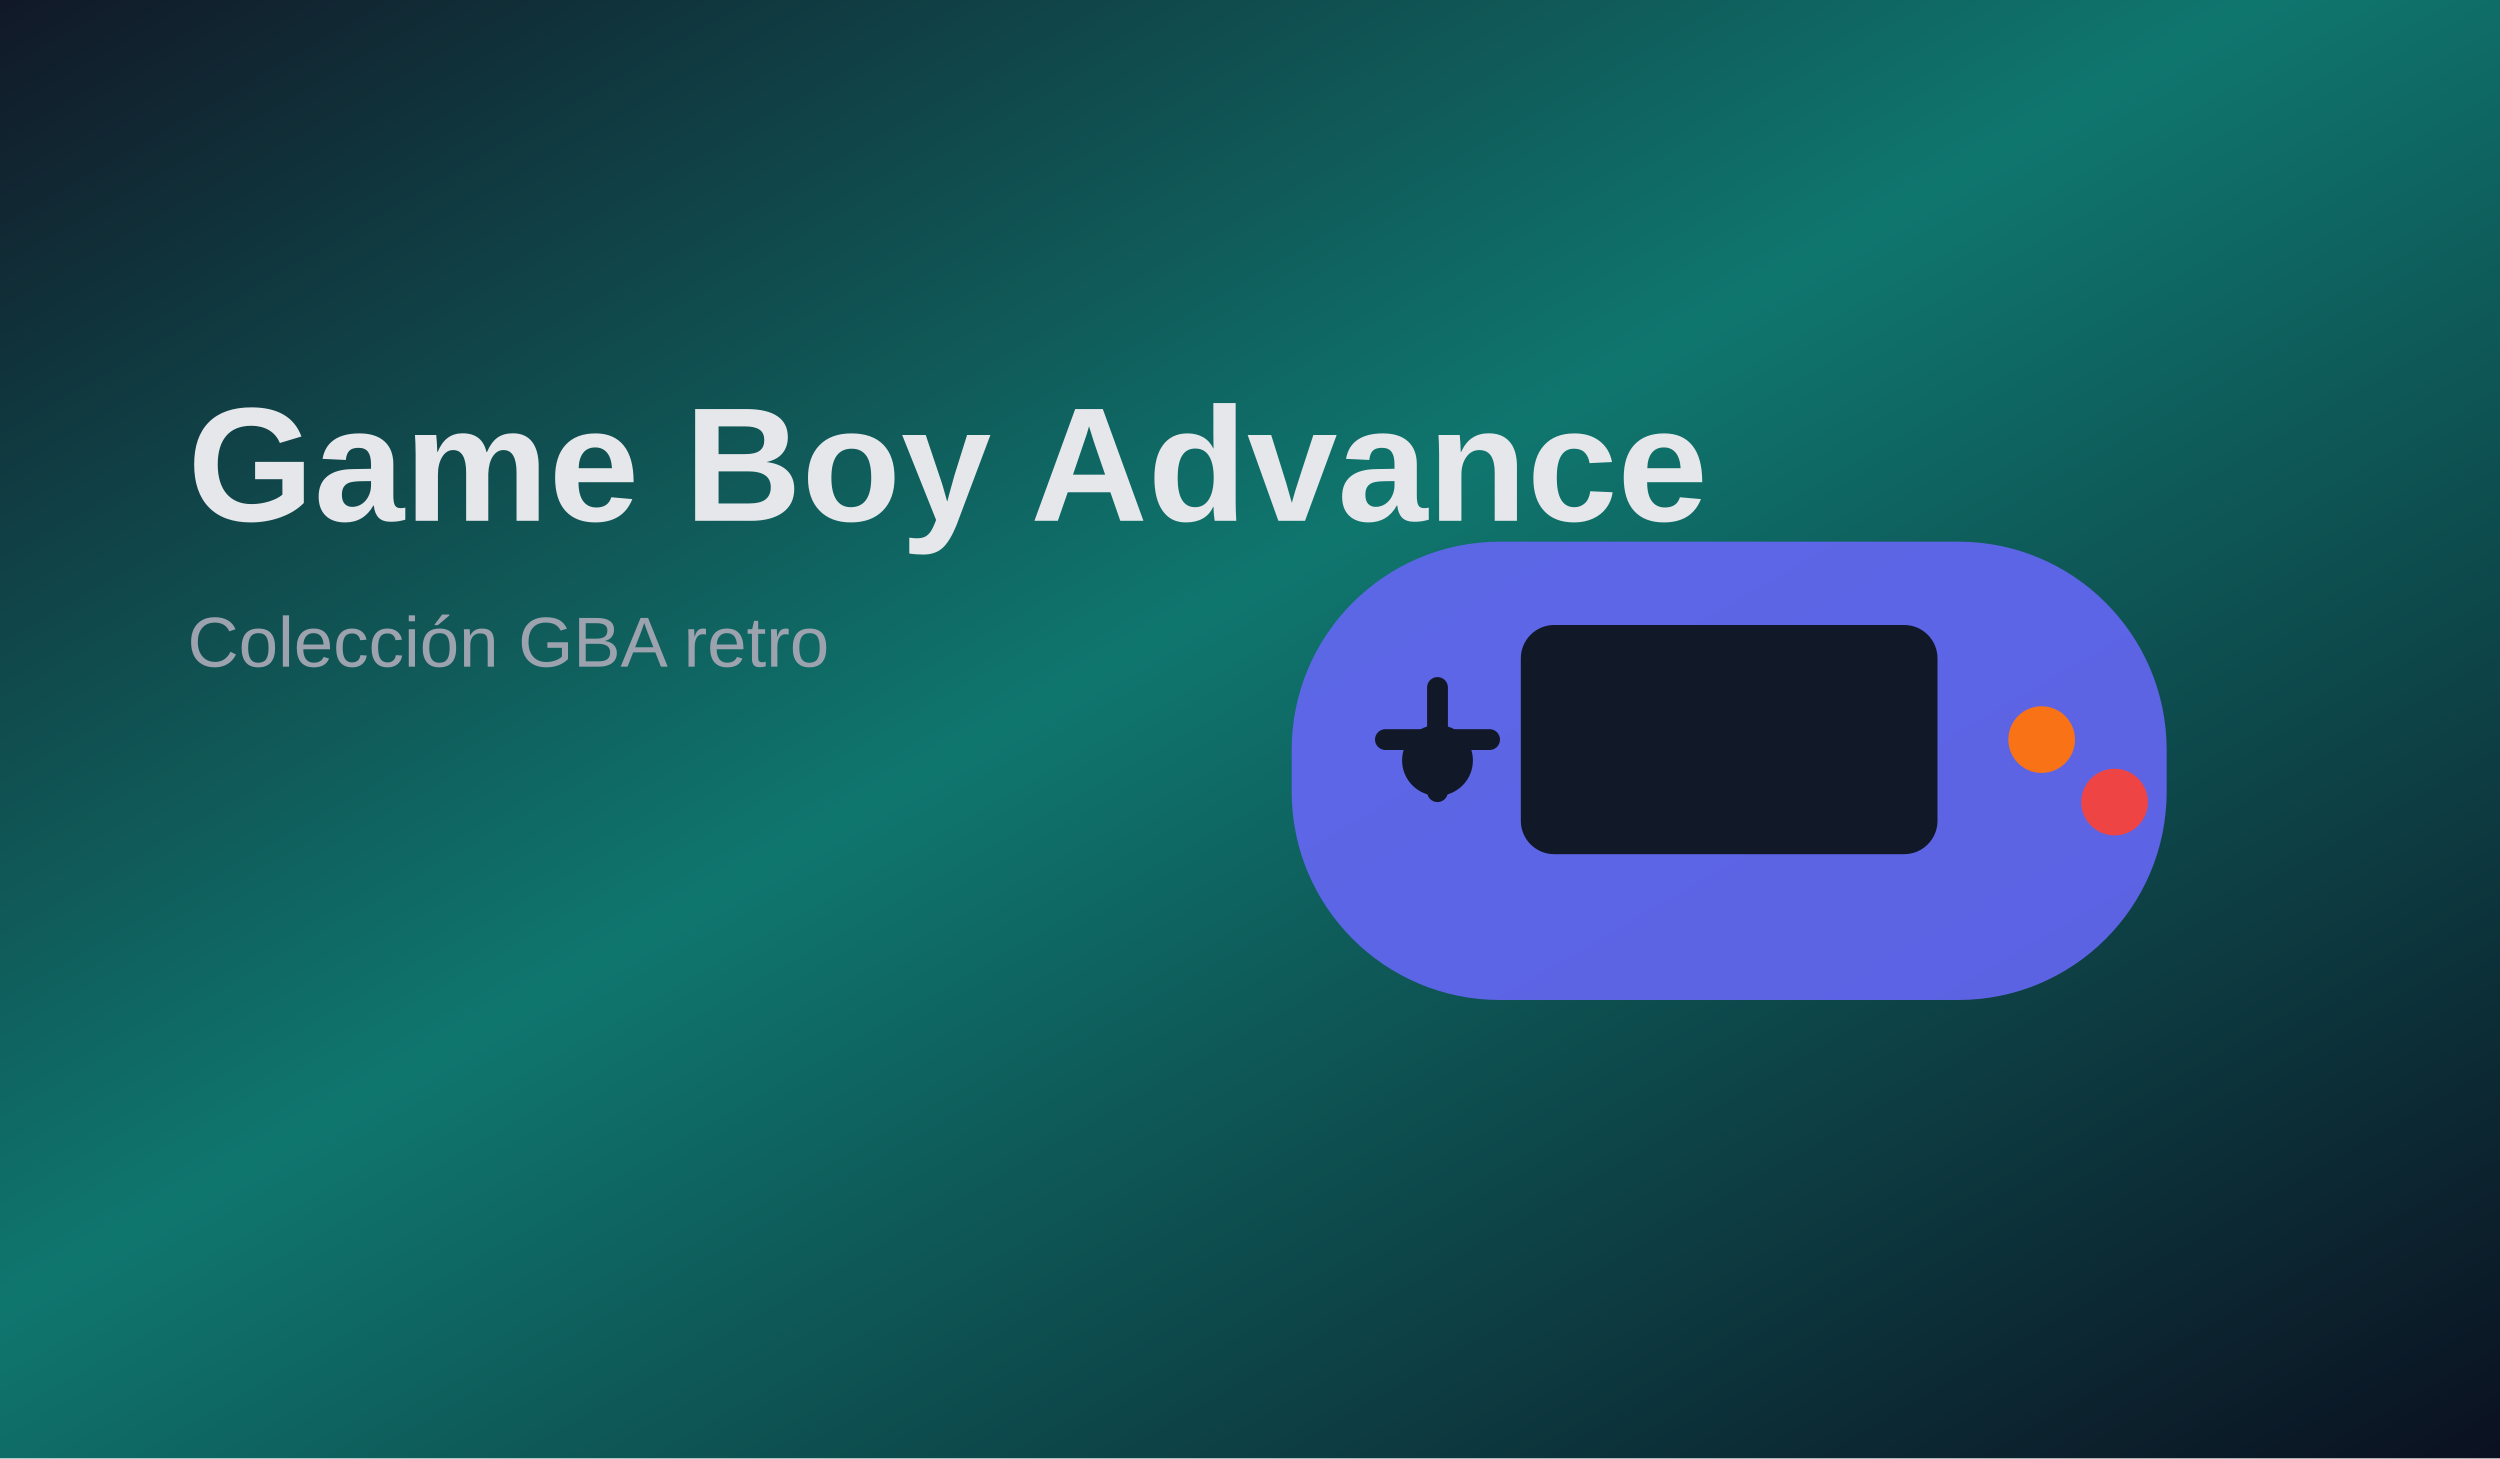
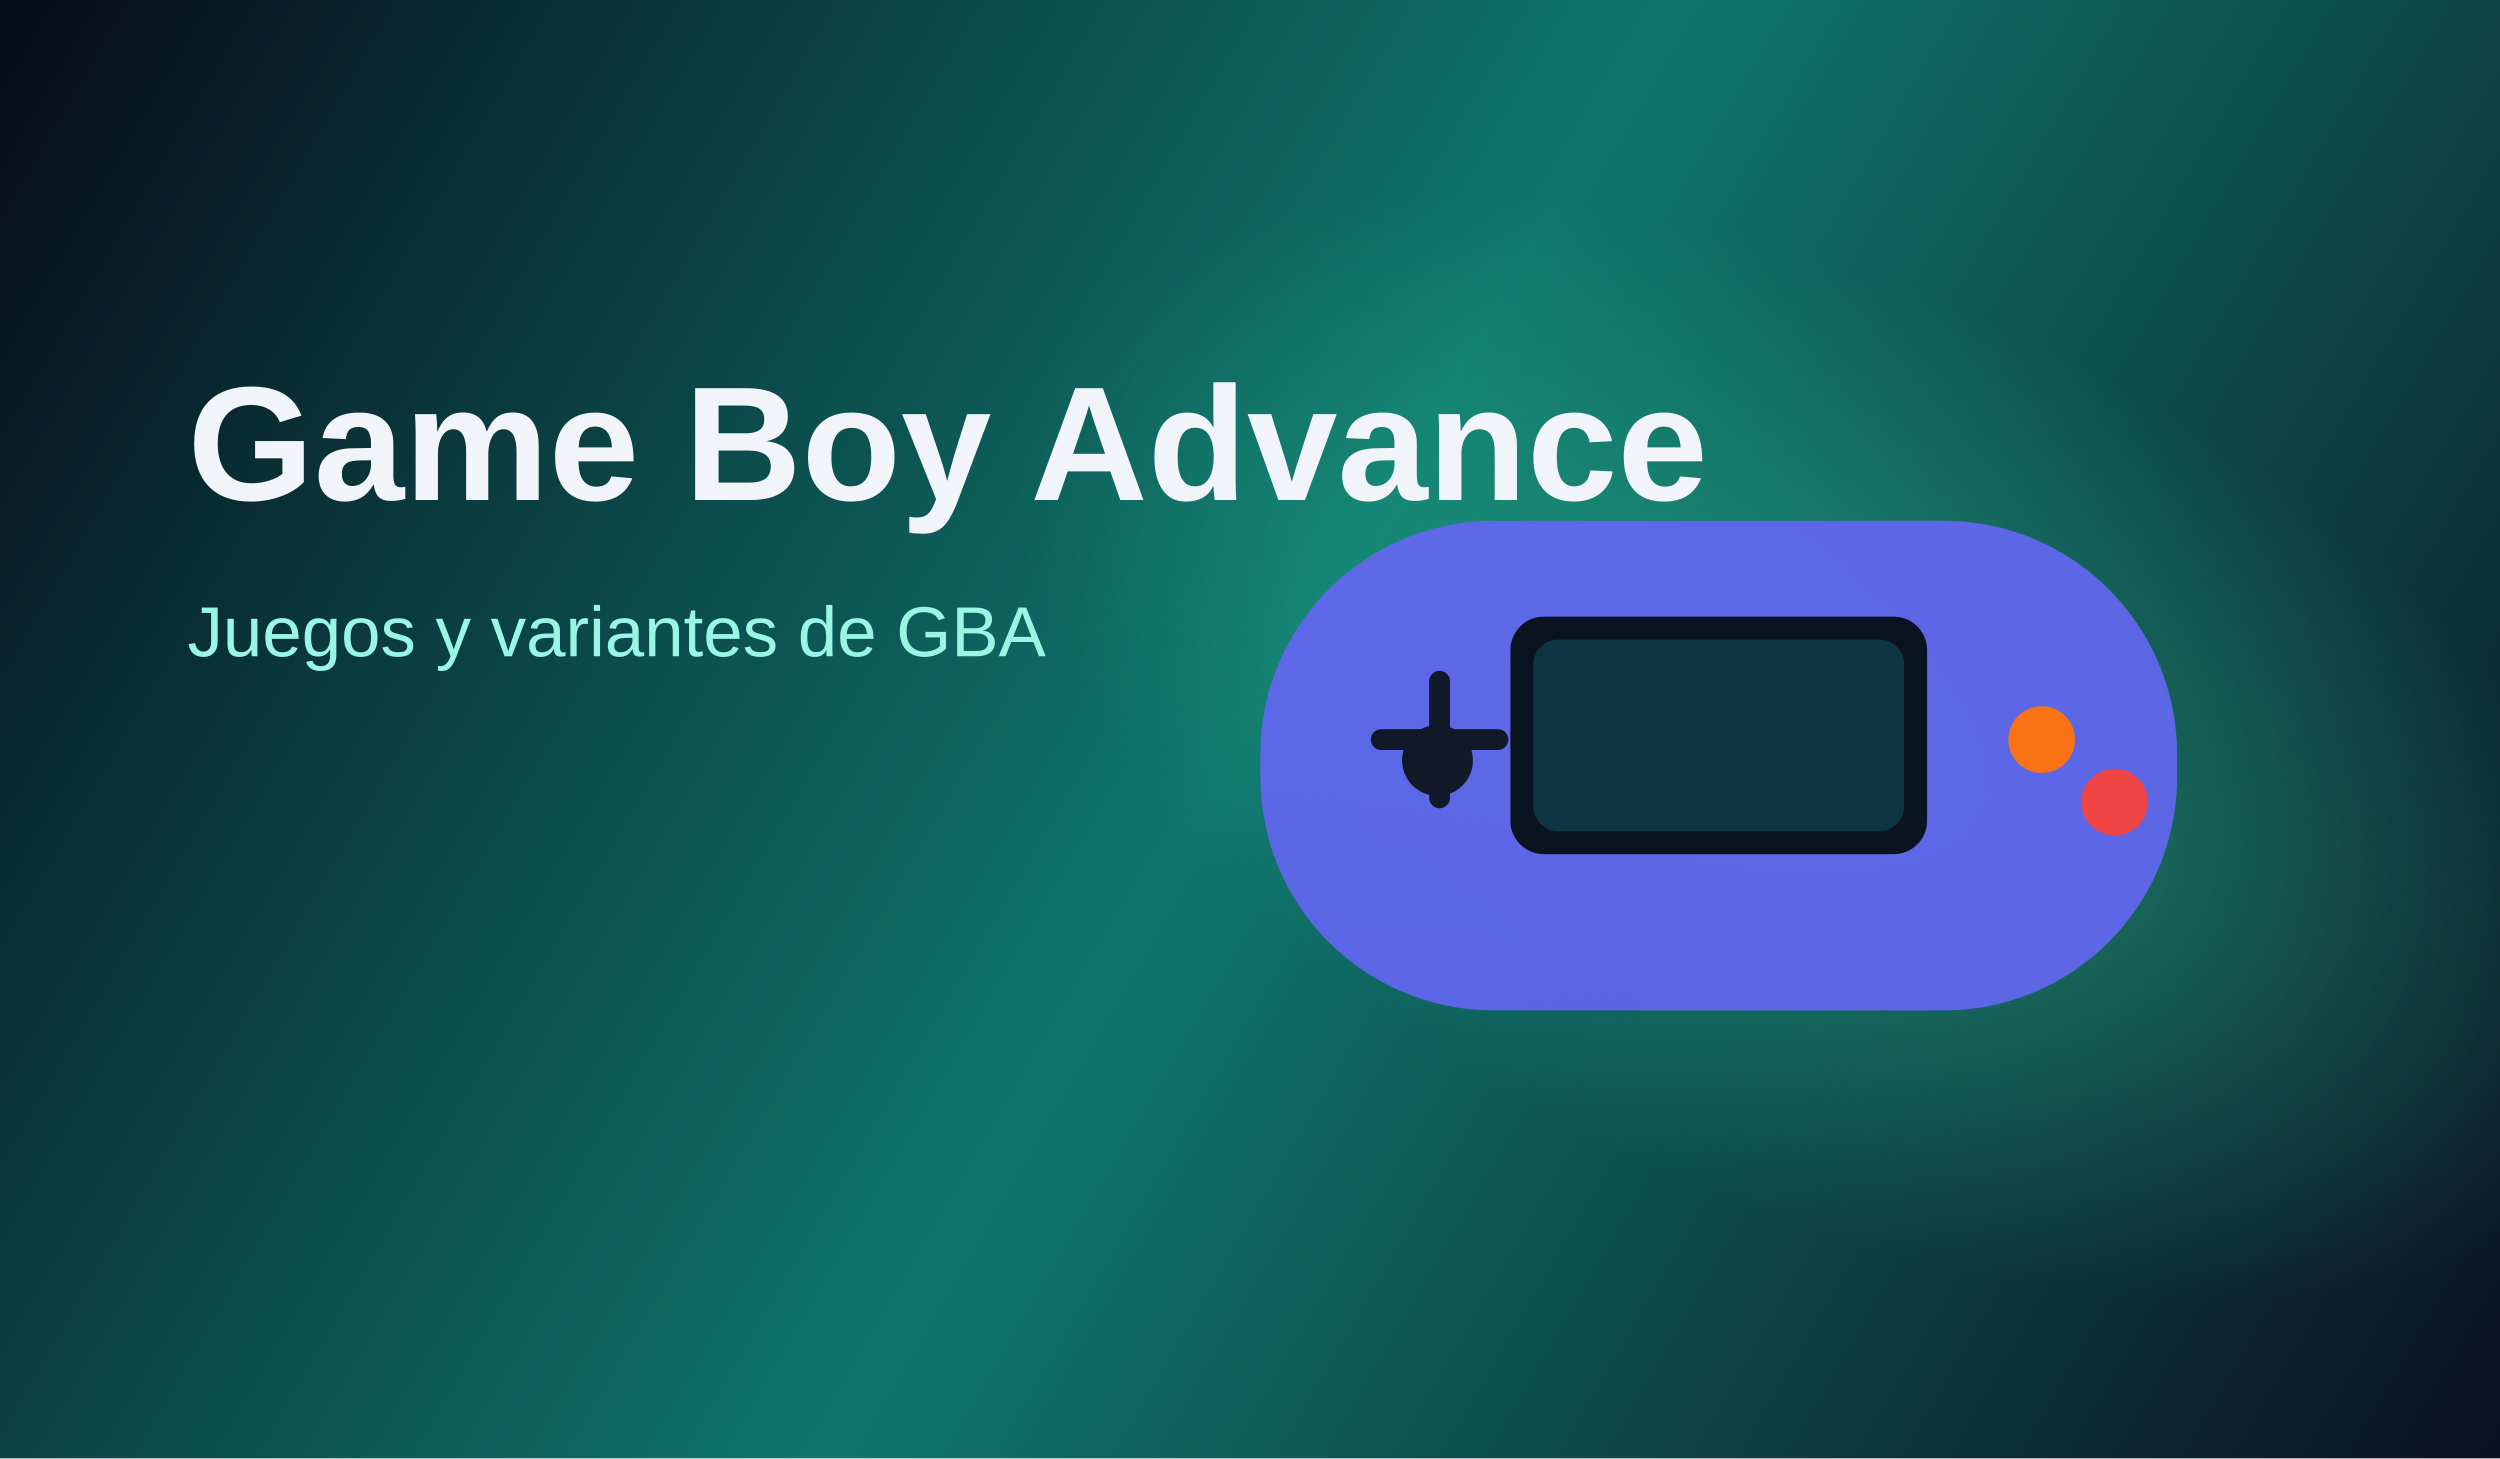
<svg xmlns="http://www.w3.org/2000/svg" width="1200" height="700" viewBox="0 0 1200 700" fill="none">
  <defs>
-     <linearGradient id="bg" x1="0" y1="0" x2="1" y2="1">
-       <stop offset="0%" stop-color="#111827" />
-       <stop offset="45%" stop-color="#0f766e" />
-       <stop offset="100%" stop-color="#0b1020" />
+     <linearGradient id="bgGba" x1="0" y1="0" x2="1200" y2="700" gradientUnits="userSpaceOnUse">
+       <stop stop-color="#070B18" />
+       <stop offset="0.5" stop-color="#0F766E" />
+       <stop offset="1" stop-color="#0B1020" />
    </linearGradient>
-     <radialGradient id="glow" cx="0" cy="0" r="1" gradientTransform="translate(720 360) rotate(20) scale(430 230)">
-       <stop stop-color="#34d399" stop-opacity="0.45" />
-       <stop offset="1" stop-color="#34d399" stop-opacity="0" />
+     <radialGradient id="glowGba" cx="0" cy="0" r="1" gradientUnits="userSpaceOnUse" gradientTransform="translate(880 360) rotate(25) scale(420 220)">
+       <stop stop-color="#34D399" stop-opacity="0.45" />
+       <stop offset="1" stop-color="#34D399" stop-opacity="0" />
    </radialGradient>
  </defs>
-   <rect width="1200" height="700" fill="url(#bg)" />
-   <rect width="1200" height="700" fill="url(#glow)" />
-   <rect x="620" y="260" width="420" height="220" rx="100" fill="#6366f1" opacity="0.92" />
-   <rect x="730" y="300" width="200" height="110" rx="16" fill="#111827" />
+   <rect width="1200" height="700" fill="url(#bgGba)" />
+   <rect width="1200" height="700" fill="url(#glowGba)" />
+   <rect x="605" y="250" width="440" height="235" rx="112" fill="#6366F1" fill-opacity="0.92" />
+   <rect x="725" y="296" width="200" height="114" rx="16" fill="#0B1220" />
+   <rect x="736" y="307" width="178" height="92" rx="12" fill="#22D3EE" fill-opacity="0.18" />
+   <rect x="658" y="350" width="66" height="10" rx="5" fill="#111827" />
+   <rect x="686" y="322" width="10" height="66" rx="5" fill="#111827" />
  <circle cx="690" cy="365" r="17" fill="#111827" />
-   <circle cx="980" cy="355" r="16" fill="#f97316" />
-   <circle cx="1015" cy="385" r="16" fill="#ef4444" />
-   <rect x="660" y="350" width="60" height="10" rx="5" fill="#111827" />
-   <rect x="685" y="325" width="10" height="60" rx="5" fill="#111827" />
-   <text x="90" y="250" fill="#e5e7eb" font-family="Arial, Helvetica, sans-serif" font-size="78" font-weight="700">Game Boy Advance</text>
-   <text x="90" y="320" fill="#9ca3af" font-family="Arial, Helvetica, sans-serif" font-size="34">Colección GBA retro</text>
+   <circle cx="980" cy="355" r="16" fill="#F97316" />
+   <circle cx="1015" cy="385" r="16" fill="#EF4444" />
+   <text x="90" y="240" fill="#F1F5F9" font-family="Arial, Helvetica, sans-serif" font-size="78" font-weight="700">Game Boy Advance</text>
+   <text x="90" y="315" fill="#99F6E4" font-family="Arial, Helvetica, sans-serif" font-size="34">Juegos y variantes de GBA</text>
</svg>
